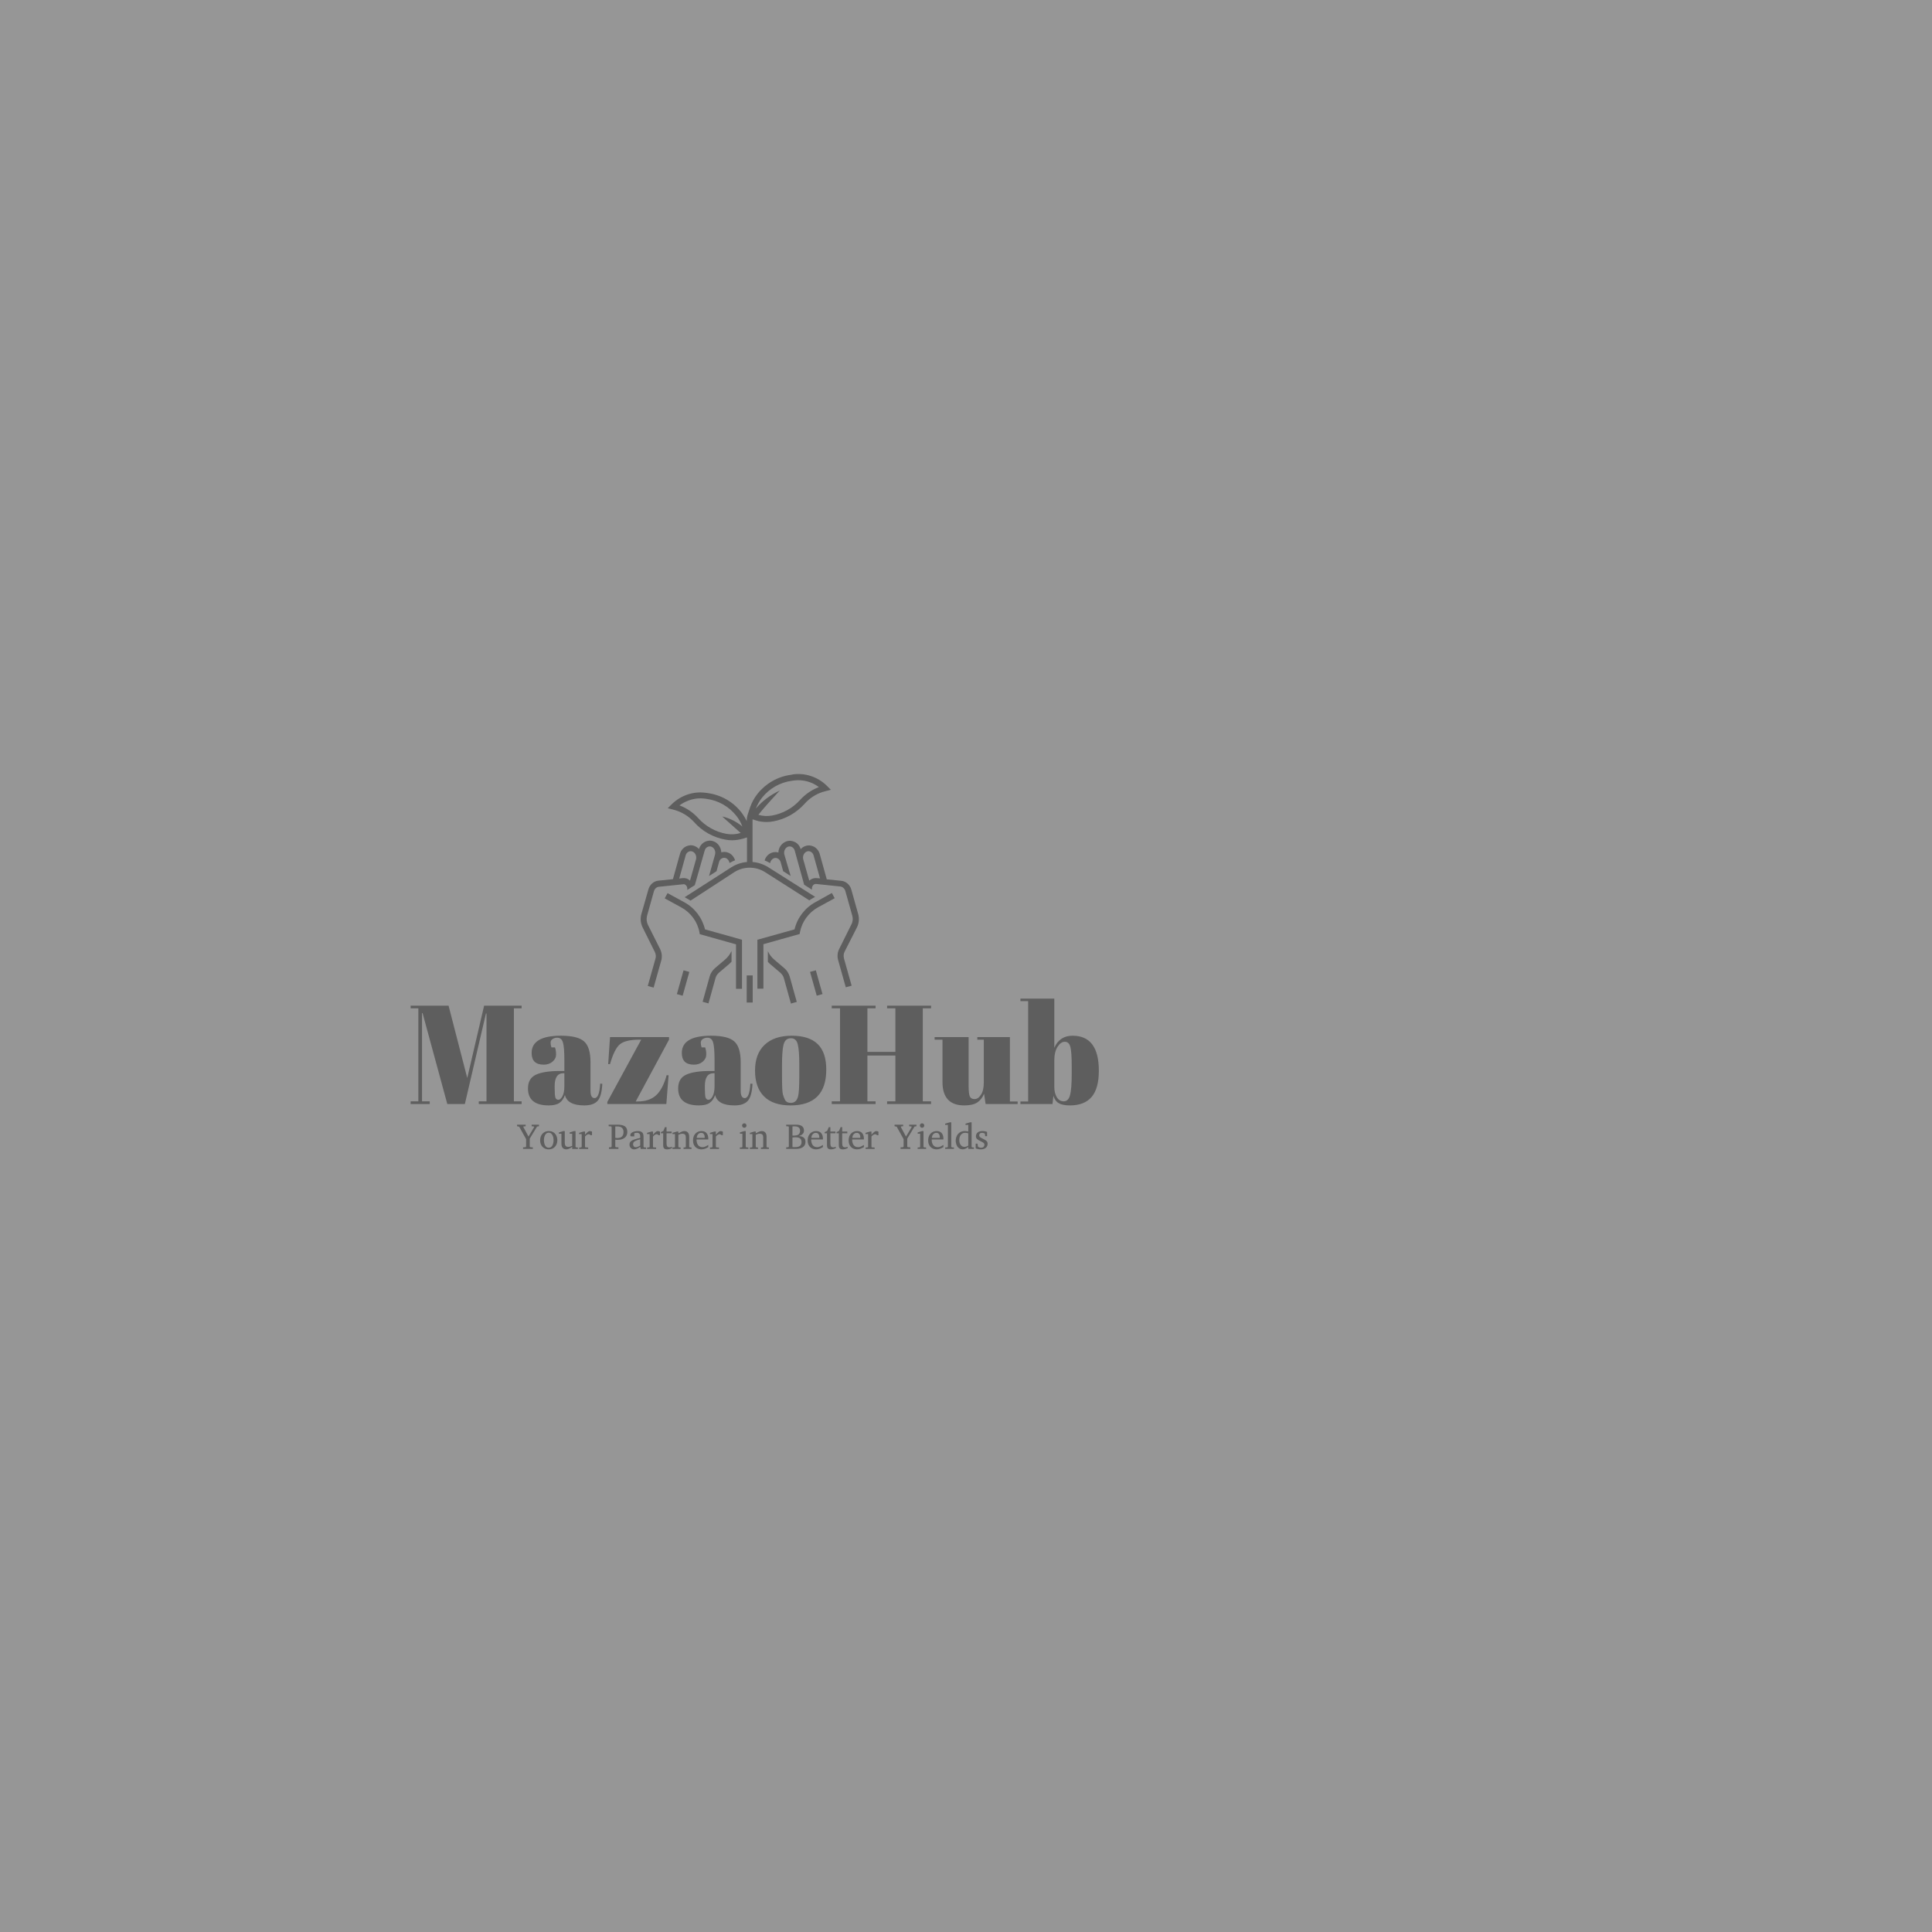
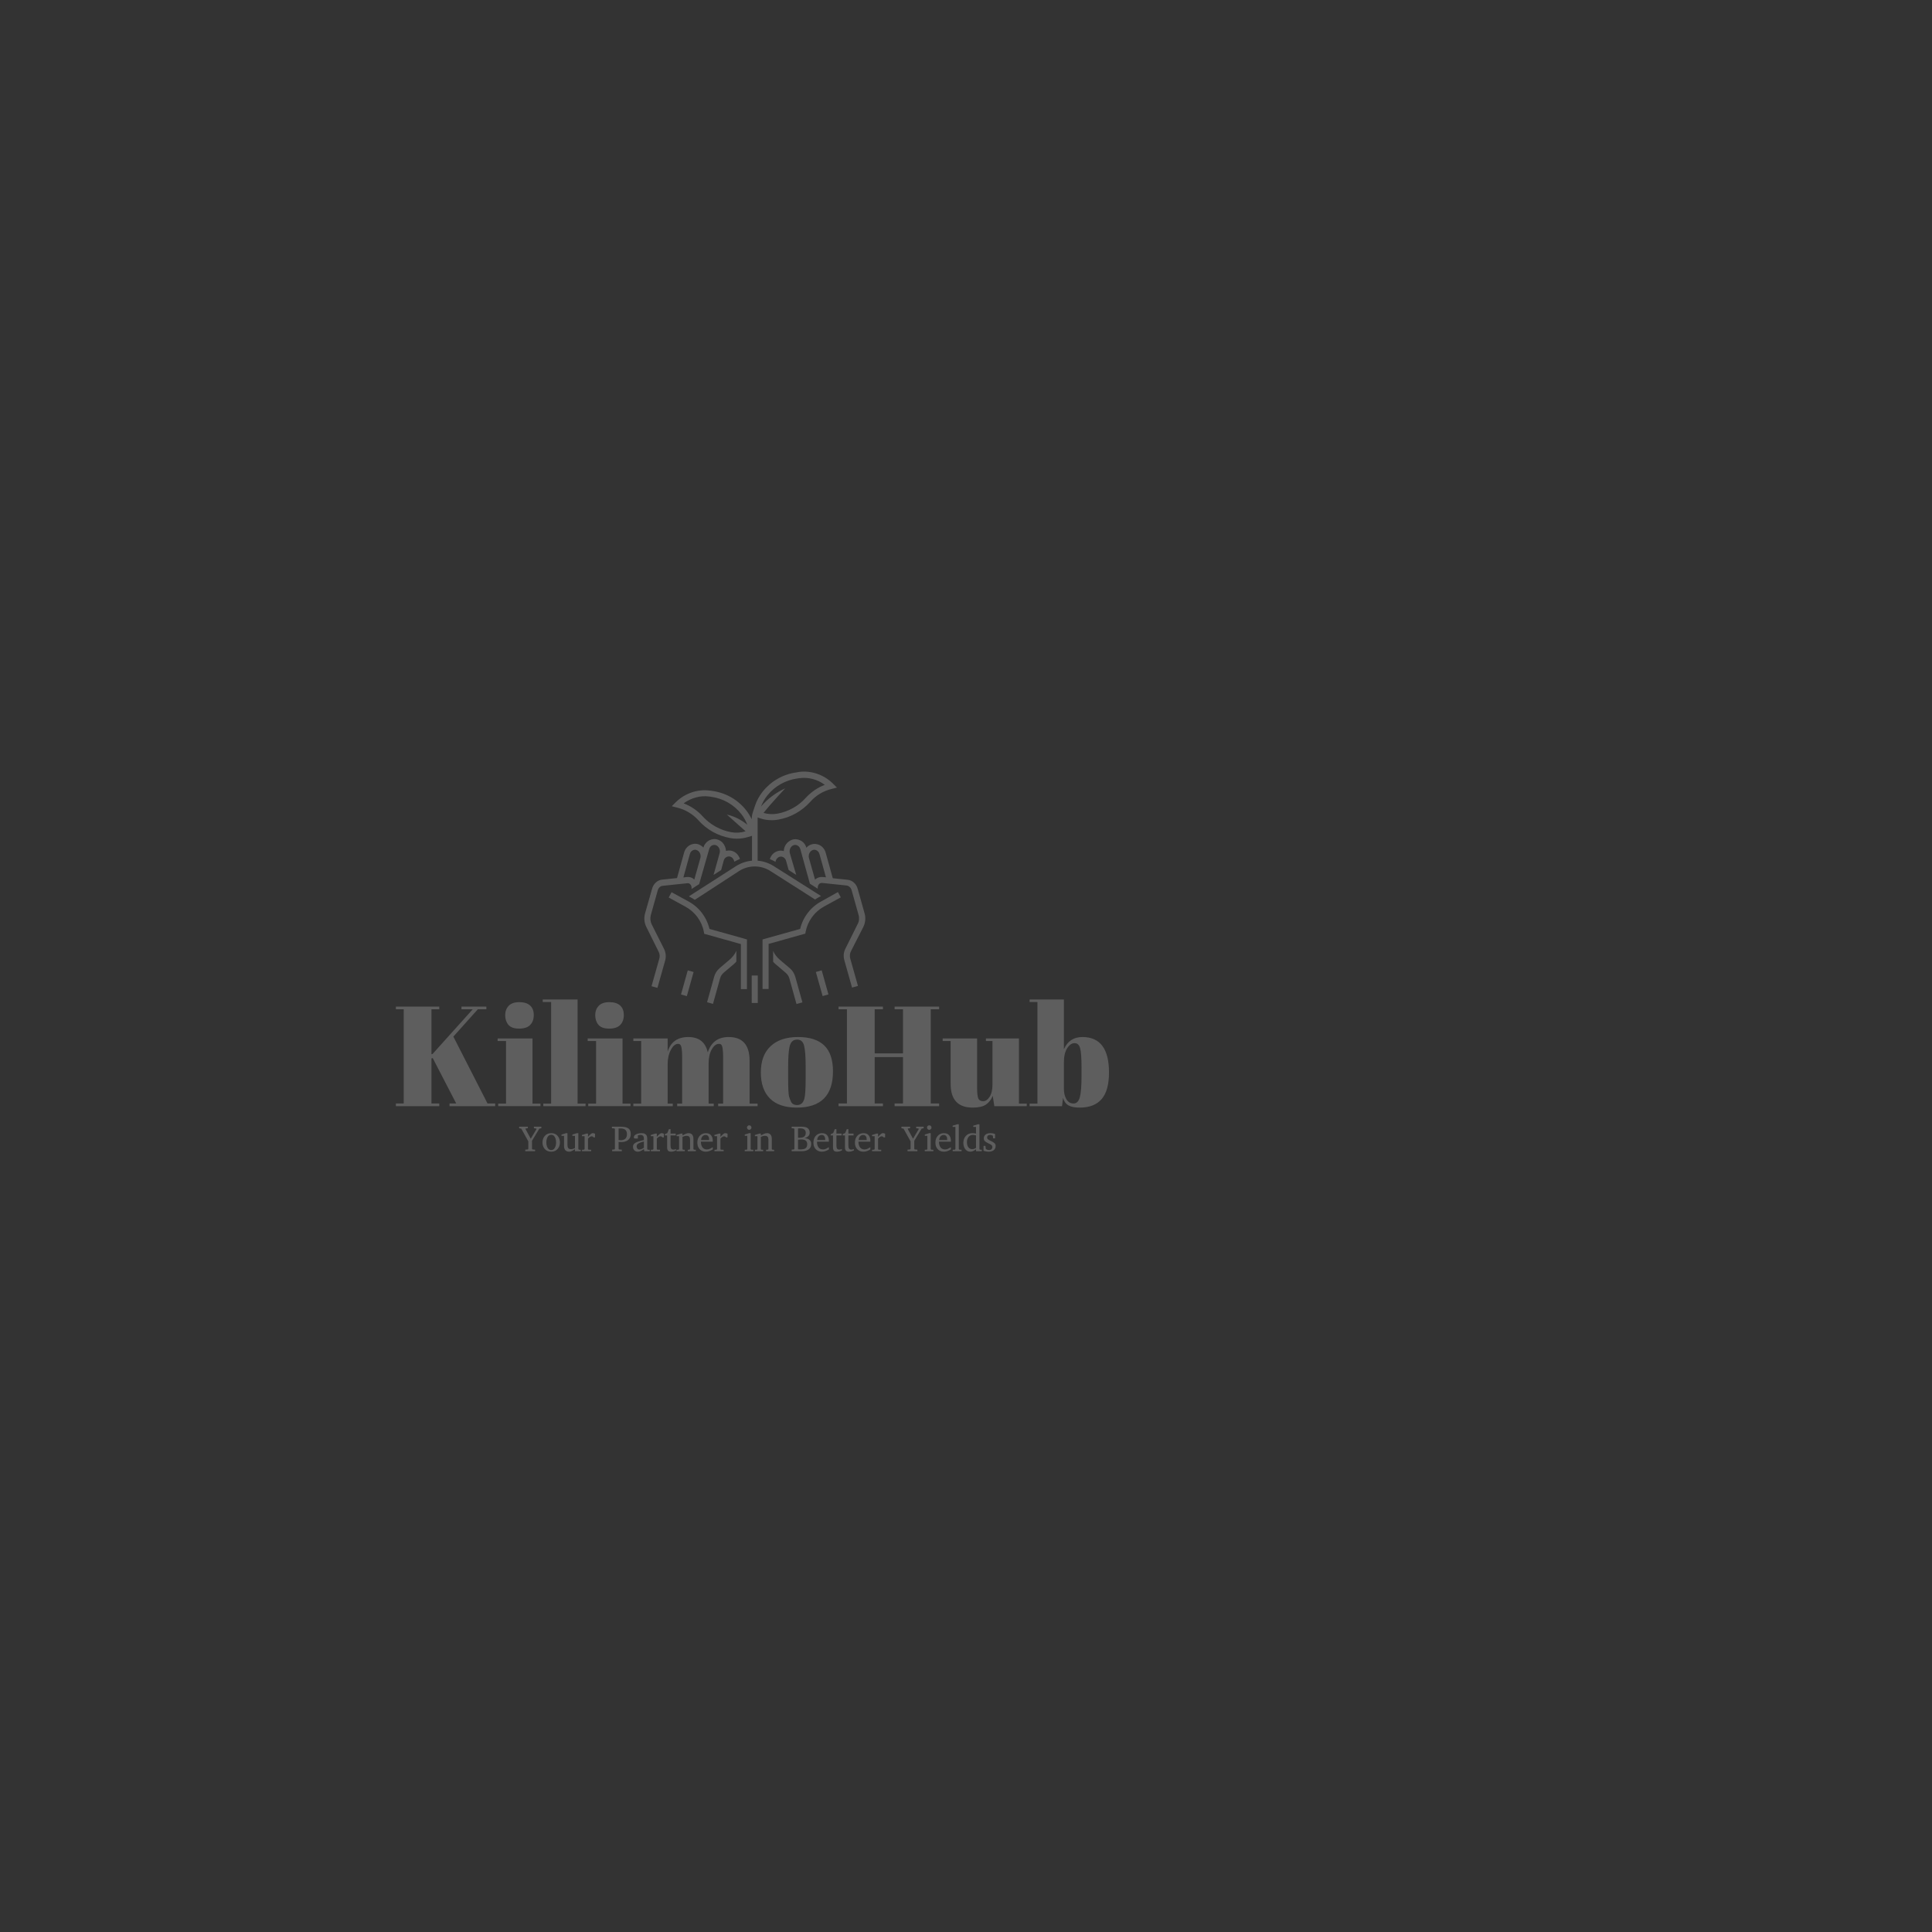
<svg xmlns="http://www.w3.org/2000/svg" xml:space="preserve" width="1500" height="1500" data-id="lg_ns9wr8WiuD4Ht1ppvS" data-version="1" viewBox="0 0 1500 1500">
-   <path fill="#969696" stroke="transparent" d="M0 0h1500v1500H0z" />
+   <path fill="#333" stroke="transparent" d="M0 0h1500v1500H0z" />
  <g data-padding="20">
-     <g transform="translate(-441.626 -452.777)scale(1.55844)">
-       <rect width="408.724" height="20.34" x="100.895" y="354.254" fill="none" rx="0" ry="0" transform="translate(353.3 492.83)" />
-       <path fill="#5e5e5e" d="M551.897 850.824v.78l-.98.17-3.62 6v3.89q0 .13.1.26.09.12.28.14l1.15.07v.77h-4.86v-.77l1.11-.07q.2-.02.3-.14.1-.13.1-.26v-3.62l-3.45-6.23-1.05-.21v-.78h4.27v.78l-.9.09q-.25.03-.25.21 0 .08.03.15l2.54 4.7 2.79-4.65q.04-.06.04-.12 0-.22-.25-.26l-1.01-.12v-.78Zm9.13 7.77q0 1.27-.53 2.3-.52 1.04-1.49 1.64-.96.6-2.28.6-1.31 0-2.26-.6-.96-.59-1.48-1.62t-.52-2.32.52-2.32q.53-1.04 1.5-1.65.97-.6 2.3-.6 1.34 0 2.29.61.95.62 1.45 1.65.5 1.04.5 2.31m-1.87-.02q0-.99-.26-1.84t-.79-1.38-1.34-.53q-.84 0-1.37.53t-.78 1.38q-.26.85-.26 1.84 0 .97.26 1.83t.79 1.39q.53.52 1.34.52.83 0 1.36-.52.53-.53.79-1.38.26-.86.26-1.84m12.13 3.64v.7h-2.85v-1.03q-.31.24-.79.53-.47.29-1.02.5-.54.22-1.08.22-1.16 0-1.82-.7t-.66-2.22v-4.88h-1.26v-.61l2.21-.7h.72v5.85q0 .96.4 1.49.39.54 1.34.54.56 0 1.09-.19.54-.19.87-.35v-6.03h-1.27v-.61l2.2-.7h.74v7.74q0 .17.11.27.12.11.28.12Zm7.02-7.92v1.78h-.7q-.17-.2-.4-.34-.24-.15-.57-.15-.43 0-.88.3-.46.3-.92.82v5.06q0 .38.38.39l1.18.06v.7h-4.5v-.68l.89-.08q.16-.01.27-.12.11-.1.11-.27v-6.25h-1.3v-.59l2.23-.68h.74v1.6q.26-.29.66-.73.39-.43.84-.76t.87-.33q.28 0 .61.08.32.09.49.19m17.58.16q0 1.32-.63 2.19-.62.87-1.68 1.31-1.05.43-2.34.43h-.06q-.35 0-.77-.03-.43-.03-.5-.04v3.35q0 .13.09.26.09.12.29.14l1.18.07v.77h-4.72v-.77l.94-.07q.2-.02.3-.14.1-.13.1-.26v-9.6q0-.13-.1-.26-.1-.12-.3-.13l-1.08-.07v-.78h4.31q2.55 0 3.76.82t1.21 2.81m-1.88.03q0-1.31-.73-2.04-.73-.74-2.46-.74-.24 0-.58.01l-.33.01v5.67q.04 0 .4.05t.61.05h.05q1.4 0 2.22-.73t.82-2.28m11.22 7.73v.7h-2.66l-.24-1.06-.27.19q-.26.19-.7.45-.44.25-.97.45-.54.19-1.06.19-.98 0-1.66-.65t-.68-1.78q0-.51.18-.94t.72-.82 1.61-.76q1.07-.38 2.83-.76v-.78q0-1.77-1.68-1.77-.46 0-.8.09-.34.08-.47.14v1.56h-1.31q-.25 0-.46-.09t-.21-.43q0-.74.56-1.21.57-.47 1.43-.69.87-.22 1.76-.22 1.11 0 1.73.34.61.35.86.96.24.61.24 1.39v5.05q0 .17.11.27.11.11.27.12Zm-2.9-1v-3.11q-1.21.3-1.93.61-.71.3-1.06.6-.36.3-.47.62-.11.31-.11.64 0 .56.36 1.03t1 .47q.36 0 .74-.13.39-.13.73-.3.33-.17.54-.3Zm9.84-6.92v1.78h-.7q-.17-.2-.4-.34-.24-.15-.57-.15-.43 0-.88.3-.46.3-.92.82v5.06q0 .38.38.39l1.18.06v.7h-4.5v-.68l.89-.08q.16-.01.27-.12.11-.1.11-.27v-6.25h-1.3v-.59l2.23-.68h.74v1.6q.26-.29.66-.73.39-.43.84-.76t.87-.33q.28 0 .61.08.32.09.49.19m5.96 7.52v.72l-.33.15q-.34.15-.89.3t-1.2.15q-1.01 0-1.47-.48-.47-.48-.47-1.54v-5.98h-1.15v-.59l1.23-.58.81-1.9h.79v2.18h2.54v.89h-2.54v5.03q0 1.07.36 1.52.36.44 1.08.44.53 0 .89-.15Zm9.75.4v.7h-3.97v-.7l.76-.06q.16-.01.27-.12.11-.1.11-.27v-4.69q0-.85-.4-1.29-.4-.45-1.34-.45-.51 0-1.01.15-.51.14-.96.37v5.91q0 .37.37.39l.76.06v.7h-4.07v-.7l.88-.06q.38-.02.38-.39v-6.25h-1.26v-.59l2.2-.68h.74v.89q.75-.43 1.55-.77.79-.34 1.42-.34 1.17 0 1.79.73t.62 2.04v4.97q0 .17.11.27.11.11.26.12Zm8.36-1.29v1.09q-.76.47-1.63.8-.88.32-1.79.32-1.09 0-2.04-.49-.96-.49-1.55-1.48t-.59-2.49q0-1.41.55-2.46.54-1.04 1.5-1.62.96-.57 2.18-.57 1.68 0 2.52 1.04.85 1.04.85 2.65v.23q0 .15-.02.27h-5.84q0 .68.15 1.37.14.68.49 1.23.34.55.92.89.58.33 1.45.33.77 0 1.51-.35.73-.36 1.34-.76m-5.76-3.52h3.96v-.4q0-.88-.43-1.49t-1.32-.61-1.51.67q-.63.67-.7 1.83m13.01-3.11v1.78h-.7q-.17-.2-.4-.34-.23-.15-.57-.15-.43 0-.88.3t-.92.82v5.06q0 .38.38.39l1.19.06v.7h-4.5v-.68l.88-.08q.16-.01.27-.12.11-.1.11-.27v-6.25h-1.3v-.59l2.23-.68h.74v1.6q.26-.29.66-.73.4-.43.84-.76.45-.33.87-.33.28 0 .61.08.33.09.49.19m11.79-3.03q0 .45-.32.78-.31.33-.77.33t-.79-.33-.33-.78q0-.47.33-.79.33-.31.79-.31t.77.31q.32.32.32.79m.92 10.94v.7h-4.23v-.7l.88-.06q.38-.02.38-.39v-6.43h-1.24v-.63l2.2-.68h.71v7.74q0 .17.11.27.11.11.27.12Zm10.23.01v.7h-3.97v-.7l.76-.06q.16-.01.27-.12.11-.1.11-.27v-4.69q0-.85-.4-1.29-.4-.45-1.34-.45-.51 0-1.01.15-.51.14-.96.37v5.91q0 .37.37.39l.76.06v.7h-4.07v-.7l.88-.06q.38-.02.38-.39v-6.25h-1.26v-.59l2.2-.68h.74v.89q.75-.43 1.55-.77.79-.34 1.42-.34 1.17 0 1.79.73t.62 2.04v4.97q0 .17.11.27.1.11.26.12Zm18.22-2.88q0 1.09-.44 1.79t-1.14 1.09q-.69.39-1.48.54-.8.15-1.51.15h-5.03v-.77l.95-.07q.19-.02.28-.14.09-.13.09-.26v-9.6q0-.13-.09-.26-.09-.12-.28-.13l-.95-.07v-.78h4.81q2.16 0 3.11.78.94.77.94 2.12 0 .9-.42 1.46-.43.57-1.03.87t-1.14.44q.81 0 1.57.27.77.27 1.27.89.49.62.49 1.68m-2.68-5.48q0-1.06-.69-1.63t-2.08-.57q-.28 0-.6.03-.33.02-.42.02v4.56h.25q.25.01.4.01 1.75 0 2.45-.63.69-.63.69-1.79m.72 5.63q0-1.23-.73-1.8-.74-.57-2.17-.57-.29 0-.65.02-.36.03-.64.06-.27.02-.32.02v4.76l.2.01q.21.02.48.03.26.01.43.01 1.89 0 2.65-.63.75-.63.75-1.91m10.66 1.44v1.09q-.76.47-1.63.8-.88.32-1.79.32-1.09 0-2.04-.49-.96-.49-1.55-1.48t-.59-2.49q0-1.41.55-2.46.54-1.04 1.5-1.62.96-.57 2.18-.57 1.68 0 2.52 1.04.85 1.04.85 2.65v.23q0 .15-.02.27h-5.83q0 .68.14 1.37.15.68.49 1.23t.92.89q.58.33 1.45.33.77 0 1.51-.35.73-.36 1.34-.76m-5.76-3.52h3.96v-.4q0-.88-.43-1.49t-1.32-.61-1.51.67q-.63.67-.7 1.83m12.15 4.41v.72l-.34.15q-.33.15-.88.3t-1.2.15q-1.01 0-1.48-.48-.46-.48-.46-1.54v-5.98h-1.15v-.59l1.23-.58.81-1.9h.79v2.18h2.54v.89h-2.54v5.03q0 1.07.36 1.52.36.44 1.08.44.53 0 .89-.15Zm5.9 0v.72l-.34.15q-.33.15-.88.3t-1.2.15q-1.01 0-1.47-.48-.47-.48-.47-1.54v-5.98h-1.15v-.59l1.23-.58.81-1.9h.79v2.18h2.54v.89h-2.54v5.03q0 1.07.36 1.52.36.44 1.08.44.53 0 .89-.15Zm8.12-.89v1.09q-.76.47-1.63.8-.88.32-1.79.32-1.09 0-2.04-.49-.96-.49-1.55-1.48-.58-.99-.58-2.49 0-1.41.54-2.46.55-1.04 1.5-1.62.96-.57 2.18-.57 1.68 0 2.53 1.04.84 1.04.84 2.65v.23q0 .15-.02.27h-5.83q0 .68.14 1.37.15.68.49 1.23t.92.89q.58.33 1.45.33.78 0 1.51-.35.73-.36 1.34-.76m-5.76-3.52h3.96v-.4q0-.88-.43-1.49t-1.32-.61-1.51.67q-.63.67-.7 1.83m13.01-3.11v1.78h-.7q-.17-.2-.4-.34-.23-.15-.57-.15-.43 0-.88.3t-.92.82v5.06q0 .38.38.39l1.19.06v.7h-4.5v-.68l.88-.08q.16-.01.27-.12.11-.1.11-.27v-6.25h-1.3v-.59l2.23-.68h.74v1.6q.27-.29.66-.73.4-.43.85-.76.44-.33.87-.33.28 0 .6.08.33.09.49.19m18.95-3.47v.78l-.97.17-3.62 6v3.89q0 .13.09.26.1.12.28.14l1.15.07v.77h-4.86v-.77l1.12-.07q.19-.02.29-.14.11-.13.11-.26v-3.62l-3.46-6.23-1.04-.21v-.78h4.27v.78l-.91.09q-.24.03-.24.21 0 .08.03.15l2.54 4.7 2.79-4.65q.03-.06.03-.12 0-.22-.24-.26l-1.01-.12v-.78Zm3.88.44q0 .45-.31.78-.32.33-.78.33t-.78-.33q-.33-.33-.33-.78 0-.47.33-.79.32-.31.78-.31t.78.31q.31.32.31.79m.92 10.94v.7h-4.22v-.7l.88-.06q.37-.02.37-.39v-6.43h-1.24v-.63l2.2-.68h.71v7.74q0 .17.11.27.11.11.27.12Zm8.62-1.28v1.09q-.75.47-1.63.8-.87.32-1.79.32-1.09 0-2.04-.49t-1.54-1.48-.59-2.49q0-1.41.54-2.46.55-1.04 1.51-1.62.95-.57 2.18-.57 1.68 0 2.52 1.04t.84 2.65v.23q0 .15-.01.27h-5.84q0 .68.14 1.37.15.68.49 1.23t.92.89q.58.33 1.45.33.78 0 1.51-.35.74-.36 1.34-.76m-5.75-3.52h3.95v-.4q0-.88-.43-1.49-.42-.61-1.32-.61-.89 0-1.51.67t-.69 1.83m11 4.8v.7h-4.37v-.7l.95-.06q.13 0 .26-.13.14-.13.14-.24v-10.84h-1.37v-.6l2.3-.69h.74v12.13q0 .11.13.24t.25.13Zm9.96 0v.7h-2.83v-.96q-.62.48-1.31.83-.7.35-1.48.35-.91 0-1.56-.38-.66-.38-1.07-1.02-.42-.63-.62-1.39-.21-.77-.21-1.53 0-1.23.51-2.32.5-1.09 1.52-1.78t2.56-.69q.43 0 .94.08.5.08.72.14v-3.3h-1.37v-.6l2.32-.69h.72v12.11q0 .37.38.39Zm-2.83-.93v-6.13q-.23-.08-.69-.17-.45-.09-.84-.09-1.34 0-2.14.98-.8.99-.8 2.63 0 1.47.69 2.43.68.97 1.92.97.55 0 1.02-.21.48-.2.84-.41m9.63-.97q0 1.33-.91 2.08-.92.75-2.52.75-.83 0-1.53-.17t-.97-.29v-2.39h.91l.22 1.53q.28.18.68.34t.92.16q.78 0 1.2-.43t.42-.96q0-.72-.51-1.08-.51-.37-1.45-.81l-.24-.12q-.98-.46-1.5-.97-.53-.5-.53-1.31 0-1.21.85-1.91.84-.7 2.4-.7.79 0 1.41.14.62.15.89.27v2.13h-.94l-.14-1.26q-.2-.15-.57-.28-.38-.13-.8-.13-.74 0-1.1.33-.36.34-.36.87 0 .61.43.96.44.36 1.58.88.94.43 1.55.96t.61 1.41" />
-       <rect width="588.36" height="79.1" x="11.077" y="324.874" fill="none" rx="0" ry="0" transform="translate(475.62 454.62)" />
-       <path fill="#5e5e5e" d="m516.157 827.584 8.4-36.05h18.69v1.33h-3.85v46.34h3.85v1.33h-21.35v-1.33h3.85v-43.75h-.28l-10.5 45.08h-8.75l-12.32-45.29h-.28v43.96h3.85v1.33h-9.52v-1.33h3.85v-46.34h-3.85v-1.33h18.9Zm46.35-3.5h2.03v-5.39q0-6.65-.74-8.92-.73-2.28-2.83-2.28-1.26 0-2.28.67-1.01.66-1.01 1.82 0 1.15.42 2.34h1.75q.56 1.47.56 3.54 0 2.06-1.75 3.57-1.75 1.5-4.41 1.5-6.02 0-6.02-5.81 0-8.61 14.63-8.61 8.33 0 11.51 2.84 3.19 2.83 3.19 10.39v14.21q0 3.64 2.03 3.64 2.38 0 2.8-7.21l1.05.07q-.28 6.16-2.31 8.47t-6.65 2.31q-8.4 0-9.66-5.18-.91 2.66-2.73 3.92t-5.32 1.26q-10.36 0-10.36-8.47 0-4.97 3.95-6.82 3.96-1.86 12.15-1.86m-2.8 8.61q0 3.64.38 4.69.39 1.05 1.47 1.05 1.09 0 2.03-1.78.95-1.79.95-4.94v-6.51h-.49q-4.34 0-4.34 6.37Zm27.57-25.48h29.4v1.26l-16.59 30.8h.91q5.88 0 9.24-3.08t5.25-10.01h.98l-1.12 14.35h-29.4v-1.05l16.87-31.01h-.77q-7.07 0-9.84 2.31-2.76 2.31-4.93 9.87h-.91Zm50.05 16.87h2.03v-5.39q0-6.65-.74-8.92-.73-2.28-2.83-2.28-1.26 0-2.28.67-1.01.66-1.01 1.82 0 1.15.42 2.34h1.75q.56 1.47.56 3.54 0 2.06-1.75 3.57-1.75 1.5-4.41 1.5-6.02 0-6.02-5.81 0-8.61 14.63-8.61 8.33 0 11.51 2.84 3.19 2.83 3.19 10.39v14.21q0 3.64 2.03 3.64 2.38 0 2.8-7.21l1.05.07q-.28 6.16-2.31 8.47t-6.65 2.31q-8.4 0-9.66-5.18-.91 2.66-2.73 3.92t-5.32 1.26q-10.36 0-10.36-8.47 0-4.97 3.95-6.82 3.96-1.86 12.15-1.86m-2.8 8.61q0 3.64.38 4.69.39 1.05 1.47 1.05 1.09 0 2.03-1.78.95-1.79.95-4.94v-6.51h-.49q-4.34 0-4.34 6.37Zm47.05-5.95v-5.95q0-6.79-.74-9.9-.73-3.12-3.39-3.12-1.54 0-2.49.88-.94.87-1.36 2.9-.63 3.15-.63 9.59v5.46q0 7.63.45 9.17.46 1.54.95 2.52.77 1.68 3.01 1.68 2.73 0 3.57-3.15.63-2.24.63-10.08m-4.34 14.49q-8.75 0-13.23-4.48t-4.48-12.84q0-8.37 4.79-12.88 4.8-4.52 13.48-4.52t12.95 4.17q4.27 4.16 4.27 12.7 0 17.85-17.78 17.85m20.5-48.37v-1.33h21.84v1.33h-4.06v21.7h13.93v-21.7h-4.13v-1.33h21.91v1.33h-4.13v46.34h4.13v1.33h-21.91v-1.33h4.13v-22.82h-13.93v22.82h4.06v1.33h-21.84v-1.33h4.13v-46.34Zm92.62 46.41v1.26h-15.96l-.77-5.11q-1.12 2.8-3.33 4.31-2.2 1.5-6.54 1.5-10.85 0-10.85-11.69v-21.07h-3.92v-1.26h16.94v24.01q0 4.2.59 5.53.6 1.33 2.38 1.33 1.79 0 3.19-2.17t1.4-6.02v-21.42h-3.22v-1.26h16.24v32.06Zm26.94-17.57q0-7.21-.7-9.69-.7-2.49-2.73-2.49t-3.64 2.52-1.61 6.93v13.02q0 3.01 1.22 5.11 1.23 2.1 3.5 2.1 2.28 0 3.12-3.08t.84-10.78Zm-25.55-33.67h16.87v24.5q2.66-6.02 9.1-6.02 13.09 0 13.09 17.43 0 8.89-3.61 13.09-3.6 4.2-10.81 4.2-3.64 0-5.57-1.12-1.92-1.12-2.62-3.71l-.49 4.13h-15.96v-1.26h3.85v-49.98h-3.85ZM686.934 774.72l2.88-.806 3.32 11.857-2.872.806Zm-12.883-1.91-4.925-4.179a11.9 11.9 0 0 1-3.208-4.253v5.298c.373.448.82.895 1.268 1.268l4.925 4.18c.82.745 1.492 1.64 1.79 2.76l3.508 12.61 2.91-.82-3.507-12.61c-.522-1.717-1.418-3.135-2.76-4.254m-18.675 3.662h2.986v13.507h-2.985Zm-34.785 9.32 3.32-11.866 2.874.813-3.321 11.858Zm23.943-17.16-4.925 4.18c-1.268 1.12-2.238 2.536-2.686 4.178l-3.507 12.61 2.91.821 3.507-12.61a5.57 5.57 0 0 1 1.79-2.762l4.926-4.178a10 10 0 0 0 1.269-1.269v-5.298a12.4 12.4 0 0 1-3.284 4.328" />
-       <path fill="#5e5e5e" d="m649.827 757.79-15.223-4.255c-1.418-5.82-5.15-10.745-10.447-13.58l-8.208-4.478-1.418 2.612 8.208 4.477c4.776 2.612 8.134 7.164 9.104 12.462l.15.895 17.012 4.776 1.045.298v22.163h2.985v-24.476l-.373-.074Z" />
-       <path fill="#5e5e5e" d="M606.167 751.28a6.64 6.64 0 0 1-.448-4.478l3.432-12.238c.373-1.269 1.343-2.164 2.463-2.239l12.163-1.268c.447-.075.895.074 1.268.448.448.373.746 1.044.746 1.716v.448c0 .074 0 .223-.074.298l.074-.075 3.73-2.387 4.926-17.238c.224-.82.747-1.492 1.418-1.79.597-.299 1.269-.374 1.866-.15 1.492.523 2.313 2.313 1.865 3.955l-2.985 10.67 3.73-2.387 1.27-4.627c.224-.82.746-1.492 1.418-1.79.597-.299 1.268-.373 1.865-.15 1.045.373 1.716 1.344 1.94 2.463.896-.523 1.79-.97 2.76-1.343-.596-1.79-1.864-3.284-3.655-3.88-1.045-.374-2.164-.374-3.21-.075-.15-2.463-1.64-4.776-3.954-5.522-1.417-.522-2.91-.373-4.253.298a5.82 5.82 0 0 0-2.91 3.582c-.597-.67-1.418-1.194-2.313-1.567-1.418-.522-2.91-.373-4.254.3a5.97 5.97 0 0 0-2.91 3.655l-3.507 12.61-7.238.747c-2.388.224-4.328 2.015-5 4.403l-3.507 12.312a9.32 9.32 0 0 0 .672 6.641l6.044 12.163c.522 1.045.67 2.313.298 3.433l-3.805 13.506 2.91.82 3.806-13.506c.522-1.865.298-3.88-.523-5.596Zm18.804-34.625c.223-.82.746-1.492 1.417-1.79.597-.3 1.269-.374 1.866-.15 1.492.522 2.313 2.313 1.865 3.955l-2.984 10.596c-.075 0-.075-.075-.15-.15-.97-.895-2.238-1.268-3.581-1.119l-1.642.224Z" />
-       <path fill="#5e5e5e" d="M629.184 700.116c4.03 4.552 9.626 7.686 15.67 8.73 1.045.224 2.09.3 3.209.3 1.865 0 3.73-.3 5.522-.82l1.94-.599v12.238c-2.686.224-5.373 1.12-7.76 2.612l-23.282 14.924.895.522c.672.373 1.344.746 2.015 1.194l21.79-14.178a14.31 14.31 0 0 1 15.37 0l22.014 14.03c.597-.449 1.268-.822 1.94-1.195l.97-.523-23.356-14.774a17.45 17.45 0 0 0-7.835-2.612v-21.267l1.567.522c1.79.597 3.656.821 5.447.821 1.045 0 2.164-.074 3.209-.298 6.044-1.045 11.566-4.179 15.67-8.73 2.76-3.135 6.417-5.373 10.52-6.343l2.613-.672-2.09-2.09c-4.476-4.327-10.67-6.417-16.714-5.596l-1.12.224c-6.64.895-12.536 4.328-16.64 9.477-1.641 2.09-2.91 4.402-3.73 6.865l-1.045 3.134a11.3 11.3 0 0 0-.597 3.582 23.4 23.4 0 0 0-2.761-4.478c-4.104-5.223-10.074-8.58-16.64-9.476l-.97-.15h-.15c-6.044-.82-12.238 1.27-16.715 5.597l-2.09 2.09 2.613.67a20.7 20.7 0 0 1 10.52 6.27m33.879-12.239a22.9 22.9 0 0 1 14.7-8.357l1.119-.15c4.403-.596 8.88.597 12.46 3.284-3.58 1.343-6.79 3.582-9.401 6.417-3.581 4.03-8.58 6.79-13.954 7.76-2.238.374-4.551.3-6.79-.372 3.507-4.478 10.67-12.089 10.67-12.089l-.15.075a34.7 34.7 0 0 0-11.79 8.88c.822-1.94 1.792-3.806 3.136-5.448m-28.58.523h.075l.97.15a22.68 22.68 0 0 1 14.7 8.431c1.268 1.567 2.238 3.358 2.985 5.298-2.91-2.388-6.343-4.179-10.074-5l8.88 7.91.373.3a14.6 14.6 0 0 1-7.164.446c-5.372-.97-10.297-3.73-13.954-7.76a23.9 23.9 0 0 0-9.402-6.418c3.73-2.686 8.208-3.954 12.61-3.357" />
-       <path fill="#5e5e5e" d="M710.263 752.622a9.32 9.32 0 0 0 .672-6.64l-3.433-12.238c-.672-2.463-2.686-4.18-5-4.403l-7.238-.746-3.507-12.61a5.97 5.97 0 0 0-2.91-3.657c-1.343-.672-2.835-.82-4.253-.299-.896.3-1.717.821-2.313 1.567-.448-1.567-1.493-2.91-2.91-3.582-1.344-.67-2.836-.82-4.254-.298a6.04 6.04 0 0 0-3.955 5.522c-1.045-.299-2.164-.299-3.21.074-1.79.597-3.133 2.09-3.655 3.88.97.374 1.866.822 2.76 1.344.15-1.12.896-2.09 1.94-2.463.598-.223 1.27-.149 1.867.15a2.88 2.88 0 0 1 1.417 1.79l1.269 4.552 3.73 2.388-2.312-7.835-.821-2.835c-.448-1.642.373-3.433 1.865-3.955.597-.224 1.269-.15 1.866.15.672.372 1.194.97 1.418 1.79l4.7 17.013 3.732 2.388.149.075v-.672c0-.672.298-1.269.746-1.716a2.02 2.02 0 0 1 1.269-.448l12.163 1.27c1.12.148 2.09 1.043 2.462 2.237l3.433 12.238c.448 1.492.298 3.134-.448 4.477l-6.044 12.163c-.896 1.716-1.045 3.731-.522 5.597l3.805 13.506 2.91-.82-3.805-13.507c-.3-1.12-.224-2.388.298-3.433Zm-19.998-24.624c-1.27-.15-2.537.298-3.582 1.12-.075 0-.075.074-.15.148l-2.984-10.596c-.448-1.64.373-3.432 1.866-3.954.597-.224 1.268-.15 1.865.15.672.372 1.194.97 1.418 1.79l3.208 11.491Z" />
-       <path fill="#5e5e5e" d="M689.657 739.955a20.9 20.9 0 0 0-10.446 13.581l-15.222 4.254-2.91.82-.374.075v24.4h2.985v-22.16l1.045-.3 17.013-4.776.15-.895a18.13 18.13 0 0 1 9.103-12.46l8.208-4.479-1.418-2.61Z" />
+     <g transform="translate(-457.178 -468.408)scale(1.5781)">
+       <rect width="408.724" height="20.34" x="66.717" y="362.088" fill="none" rx="0" ry="0" transform="translate(391.62 485.29)" />
+       <path fill="#5e5e5e" d="M556.039 851.128v.77l-.98.18-3.62 5.99v3.89q0 .14.1.26t.28.14l1.15.07v.77h-4.86v-.77l1.12-.07q.19-.02.29-.14t.1-.26v-3.62l-3.45-6.23-1.05-.21v-.77h4.28v.77l-.91.09q-.25.03-.25.21 0 .09.04.15l2.54 4.7 2.79-4.65q.03-.06.03-.12 0-.22-.25-.26l-1.01-.12v-.77Zm9.13 7.76q0 1.27-.53 2.31-.53 1.03-1.49 1.63t-2.28.6q-1.31 0-2.27-.59-.96-.6-1.48-1.63t-.52-2.32q0-1.28.53-2.32.52-1.04 1.49-1.64.97-.61 2.3-.61 1.34 0 2.29.61.95.62 1.45 1.66.51 1.03.51 2.3m-1.88-.02q0-.98-.26-1.84-.26-.85-.79-1.38-.53-.52-1.34-.52-.83 0-1.36.52-.54.53-.79 1.38-.26.86-.26 1.84t.26 1.83q.26.86.79 1.39.54.53 1.34.53.83 0 1.36-.53t.79-1.38.26-1.84m12.14 3.64v.7h-2.86v-1.02q-.31.23-.78.52-.48.29-1.02.51-.55.21-1.08.21-1.16 0-1.83-.7-.66-.69-.66-2.21v-4.88h-1.26v-.62l2.22-.7h.72v5.85q0 .96.39 1.5.39.53 1.35.53.55 0 1.09-.19.53-.19.86-.34v-6.03h-1.27v-.62l2.2-.7h.74v7.74q0 .17.12.27.12.11.27.13Zm7.02-7.93v1.79h-.7q-.17-.21-.4-.35-.23-.15-.57-.15-.43 0-.88.3t-.92.82v5.06q0 .38.38.4l1.19.05v.7h-4.5v-.68l.88-.07q.16-.02.27-.13.11-.1.11-.27v-6.25h-1.3v-.59l2.23-.68h.74v1.6q.27-.29.66-.72.4-.43.84-.77.45-.33.87-.33.29 0 .61.09.33.08.49.18m17.57.18q0 1.32-.62 2.19-.63.87-1.68 1.3-1.06.44-2.35.44h-.05q-.35 0-.78-.03-.43-.04-.5-.04v3.34q0 .14.1.26.09.12.28.14l1.19.07v.77h-4.73v-.77l.95-.07q.19-.02.29-.14t.1-.26v-9.59q0-.14-.1-.26-.1-.13-.29-.14l-1.08-.07v-.77h4.3q2.55 0 3.76.81 1.21.82 1.21 2.82m-1.87.02q0-1.31-.74-2.04-.73-.73-2.45-.73h-.58l-.34.01v5.67q.05 0 .4.05.36.05.61.05h.06q1.39 0 2.22-.73.82-.73.82-2.28m11.23 7.73v.7h-2.67l-.23-1.06-.27.19q-.27.2-.71.45-.44.26-.97.45t-1.06.19q-.98 0-1.66-.65t-.68-1.78q0-.5.18-.93t.72-.82q.54-.4 1.61-.77t2.84-.76v-.77q0-1.78-1.68-1.78-.47 0-.81.09t-.47.14v1.56h-1.31q-.24 0-.45-.09t-.21-.42q0-.74.56-1.21t1.43-.7q.86-.22 1.75-.22 1.12 0 1.73.35.62.34.86.95.25.61.25 1.4v5.04q0 .17.11.27.11.11.27.13Zm-2.9-.99v-3.11q-1.22.29-1.93.6-.72.3-1.07.6-.35.31-.46.62t-.11.65q0 .55.35 1.02.36.47 1 .47.36 0 .75-.13.38-.13.72-.3.33-.17.54-.3Zm9.83-6.94v1.79h-.7q-.17-.21-.4-.35-.23-.15-.57-.15-.43 0-.88.3t-.92.82v5.06q0 .38.38.4l1.19.05v.7h-4.5v-.68l.89-.07q.15-.02.26-.13.11-.1.11-.27v-6.25h-1.3v-.59l2.23-.68h.74v1.6q.27-.29.66-.72.4-.43.85-.77.44-.33.87-.33.28 0 .6.09.33.08.49.18m5.97 7.52v.73l-.34.14q-.34.15-.89.3t-1.2.15q-1.01 0-1.47-.48-.46-.47-.46-1.54v-5.97h-1.15v-.59l1.23-.58.81-1.91h.79v2.18h2.54v.9h-2.54v5.02q0 1.07.36 1.52.36.44 1.08.44.53 0 .88-.15Zm9.75.4v.7h-3.97v-.7l.75-.05q.16-.02.27-.13.11-.1.11-.27v-4.68q0-.86-.4-1.3-.39-.44-1.33-.44-.51 0-1.02.14-.5.15-.96.38v5.9q0 .37.38.4l.75.05v.7h-4.07v-.7l.88-.05q.38-.03.38-.4v-6.25h-1.26v-.59l2.2-.68h.74v.9q.76-.44 1.55-.78.8-.34 1.42-.34 1.18 0 1.79.73.62.74.62 2.05v4.96q0 .17.11.27.11.11.27.13Zm8.35-1.28v1.1q-.75.46-1.63.79-.87.32-1.79.32-1.09 0-2.04-.48-.95-.49-1.54-1.49-.59-.99-.59-2.49 0-1.41.54-2.45.55-1.05 1.51-1.63.95-.57 2.18-.57 1.67 0 2.52 1.04.84 1.04.84 2.65v.23q0 .15-.02.27h-5.83q0 .69.14 1.37.15.68.49 1.23.34.56.92.89t1.45.33q.78 0 1.51-.35.74-.36 1.34-.76m-5.76-3.52h3.96v-.39q0-.89-.43-1.5-.42-.6-1.32-.6-.89 0-1.51.66-.62.67-.7 1.83m13.01-3.12v1.79h-.71q-.16-.21-.4-.35-.23-.15-.56-.15-.43 0-.89.3-.45.3-.92.82v5.06q0 .38.38.4l1.19.05v.7h-4.5v-.68l.89-.07q.15-.02.26-.13.11-.1.11-.27v-6.25h-1.3v-.59l2.24-.68h.73v1.6q.27-.29.66-.72.4-.43.85-.77.45-.33.87-.33.28 0 .6.09.33.08.5.18m11.77-3.02q0 .45-.31.78-.32.33-.78.33-.45 0-.78-.33t-.33-.78q0-.47.33-.78.33-.32.78-.32.46 0 .78.32.31.31.31.78m.93 10.94v.7h-4.23v-.7l.88-.05q.37-.03.37-.4v-6.42h-1.23v-.64l2.19-.68h.71v7.74q0 .17.11.27.11.11.27.13Zm10.25 0v.7h-3.97v-.7l.75-.05q.16-.02.27-.13.11-.1.11-.27v-4.68q0-.86-.4-1.3-.39-.44-1.33-.44-.51 0-1.02.14-.5.15-.96.38v5.9q0 .37.38.4l.75.05v.7h-4.07v-.7l.88-.05q.38-.03.38-.4v-6.25h-1.26v-.59l2.2-.68h.74v.9q.76-.44 1.55-.78.8-.34 1.42-.34 1.18 0 1.79.73.62.74.62 2.05v4.96q0 .17.11.27.11.11.27.13Zm18.22-2.86q0 1.08-.44 1.78t-1.14 1.09-1.49.54-1.5.15h-5.04v-.77l.95-.07q.19-.02.28-.14.1-.12.1-.26v-9.59q0-.14-.1-.26-.09-.13-.28-.14l-.95-.07v-.77h4.82q2.15 0 3.1.77t.95 2.13q0 .89-.43 1.46-.42.56-1.03.86-.6.31-1.13.45.8 0 1.57.26.76.27 1.26.89t.5 1.69m-2.68-5.49q0-1.05-.69-1.63-.69-.57-2.08-.57-.28 0-.61.03-.32.03-.42.03v4.55l.25.01q.25.01.4.01 1.76 0 2.45-.64.7-.63.7-1.79m.72 5.63q0-1.23-.74-1.8-.73-.57-2.16-.57-.29 0-.65.03-.36.02-.64.05t-.33.03v4.75l.21.02q.2.01.47.02t.44.01q1.88 0 2.64-.63t.76-1.91m10.65 1.44v1.1q-.75.46-1.63.79-.87.32-1.79.32-1.09 0-2.04-.48-.95-.49-1.54-1.49-.59-.99-.59-2.49 0-1.41.54-2.45.55-1.05 1.51-1.63.95-.57 2.18-.57 1.68 0 2.52 1.04t.84 2.65v.23q0 .15-.01.27h-5.84q0 .69.14 1.37.15.68.49 1.23.34.56.92.89t1.45.33q.78 0 1.51-.35.74-.36 1.34-.76m-5.75-3.52h3.95v-.39q0-.89-.43-1.5-.42-.6-1.32-.6-.89 0-1.51.66-.62.67-.69 1.83m12.15 4.4v.73l-.34.14q-.34.15-.89.3t-1.2.15q-1.01 0-1.47-.48-.46-.47-.46-1.54v-5.97h-1.15v-.59l1.23-.58.8-1.91h.8v2.18h2.54v.9h-2.54v5.02q0 1.07.36 1.52.36.44 1.08.44.52 0 .88-.15Zm5.89 0v.73l-.34.14q-.34.15-.89.3t-1.2.15q-1.01 0-1.47-.48-.46-.47-.46-1.54v-5.97h-1.15v-.59l1.23-.58.81-1.91h.79v2.18h2.54v.9h-2.54v5.02q0 1.07.36 1.52.36.44 1.08.44.53 0 .88-.15Zm8.12-.88v1.1q-.75.46-1.63.79-.87.32-1.79.32-1.09 0-2.04-.48-.95-.49-1.54-1.49-.59-.99-.59-2.49 0-1.41.54-2.45.55-1.05 1.51-1.63.96-.57 2.18-.57 1.68 0 2.52 1.04t.84 2.65v.23q0 .15-.01.27h-5.84q0 .69.14 1.37.15.68.49 1.23.35.56.93.89t1.45.33q.77 0 1.5-.35.74-.36 1.34-.76m-5.75-3.52h3.95v-.39q0-.89-.42-1.5-.43-.6-1.33-.6-.89 0-1.51.66-.62.67-.69 1.83m13.01-3.12v1.79h-.71q-.16-.21-.4-.35-.23-.15-.56-.15-.43 0-.89.3-.45.3-.91.82v5.06q0 .38.37.4l1.19.05v.7h-4.5v-.68l.89-.07q.16-.02.27-.13.11-.1.11-.27v-6.25h-1.3v-.59l2.23-.68h.74v1.6q.26-.29.66-.72.39-.43.84-.77.45-.33.87-.33.28 0 .61.09.32.08.49.18m18.95-3.45v.77l-.98.18-3.62 5.99v3.89q0 .14.1.26.09.12.28.14l1.15.07v.77h-4.86v-.77l1.11-.07q.2-.02.3-.14t.1-.26v-3.62l-3.45-6.23-1.05-.21v-.77h4.27v.77l-.9.09q-.25.03-.25.21 0 .09.04.15l2.54 4.7 2.78-4.65q.04-.06.04-.12 0-.22-.25-.26l-1.01-.12v-.77Zm3.87.43q0 .45-.32.78t-.77.33q-.46 0-.79-.33t-.33-.78q0-.47.33-.78.33-.32.79-.32.45 0 .77.32.32.31.32.78m.92 10.94v.7h-4.23v-.7l.88-.05q.38-.03.38-.4v-6.42h-1.24v-.64l2.2-.68h.71v7.74q0 .17.11.27.11.11.27.13Zm8.62-1.28v1.1q-.76.46-1.63.79-.88.32-1.79.32-1.09 0-2.05-.48-.95-.49-1.54-1.49-.59-.99-.59-2.49 0-1.41.55-2.45.54-1.05 1.5-1.63.96-.57 2.18-.57 1.68 0 2.52 1.04.85 1.04.85 2.65v.23q0 .15-.02.27h-5.84q0 .69.15 1.37.14.68.49 1.23.34.56.92.89t1.45.33q.77 0 1.51-.35.73-.36 1.34-.76m-5.76-3.52h3.95v-.39q0-.89-.42-1.5-.43-.6-1.32-.6t-1.52.66q-.62.67-.69 1.83m11.02 4.8v.7h-4.38v-.7l.96-.05q.12 0 .26-.13.13-.14.13-.25v-10.84h-1.37v-.59l2.3-.7h.74v12.13q0 .11.13.25.14.13.25.13Zm9.94 0v.7h-2.83v-.95q-.62.47-1.31.82t-1.48.35q-.9 0-1.56-.38-.65-.38-1.07-1.01-.42-.64-.62-1.4-.2-.77-.2-1.53 0-1.22.5-2.32.5-1.09 1.52-1.78t2.57-.69q.43 0 .93.08.51.09.72.14v-3.3h-1.36v-.59l2.32-.7h.72v12.11q0 .37.38.4Zm-2.83-.93v-6.13q-.23-.08-.68-.17t-.85-.09q-1.34 0-2.14.99t-.8 2.62q0 1.47.69 2.44.69.96 1.92.96.55 0 1.03-.2.48-.21.83-.42m9.64-.97q0 1.33-.92 2.08-.91.75-2.52.75-.83 0-1.52-.17-.7-.17-.98-.28v-2.39h.92l.22 1.52q.27.18.67.34.4.17.93.17.77 0 1.19-.43.42-.44.42-.97 0-.71-.51-1.08-.5-.36-1.45-.81l-.23-.12q-.99-.46-1.51-.97-.52-.5-.52-1.31 0-1.2.84-1.91.84-.7 2.4-.7.79 0 1.41.14.62.15.89.27v2.13h-.94l-.14-1.26q-.19-.15-.57-.28t-.8-.13q-.74 0-1.1.34t-.36.86q0 .61.44.97.43.35 1.57.87.95.43 1.56.96t.61 1.41" />
+       <rect width="588.36" height="79.1" x="-23.101" y="332.708" fill="none" rx="0" ry="0" transform="translate(506.32 447.29)" />
+       <path fill="#5e5e5e" d="M484.469 793.368v-1.33h21.35v1.33h-3.85v22.12l.56-.14 19.74-21.98h-5.53v-1.33h12.25v1.33h-4.2l-12.04 13.44 16.8 32.9h3.78v1.33h-22.47v-1.33h3.29l-11.55-22.33-.63.14v22.19h3.85v1.33h-21.35v-1.33h3.85v-46.34Zm60.63 9.51q-3.71 0-5.29-1.89-1.57-1.89-1.57-4.69t1.71-4.62q1.72-1.82 5.22-1.82t5.32 1.65q1.82 1.64 1.82 4.69 0 3.04-1.75 4.86t-5.46 1.82m-10.57 6.09v-1.26h17.15v32.06h3.92v1.26h-20.79v-1.26h3.85v-30.8Zm22.19-19.17v-1.26h17.15v51.24h3.92v1.26h-20.79v-1.26h3.85v-49.98Zm32.68 13.08q-3.71 0-5.29-1.89-1.57-1.89-1.57-4.69t1.71-4.62q1.72-1.82 5.22-1.82t5.32 1.65q1.82 1.64 1.82 4.69 0 3.04-1.75 4.86t-5.46 1.82m-10.57 6.09v-1.26h17.15v32.06h3.92v1.26h-20.79v-1.26h3.85v-30.8Zm22.47.01v-1.26h16.87v6.44q2.31-7.14 10.18-7.14 7.88 0 9.56 7.56 2.45-7.56 10.29-7.56 10.29 0 10.29 11.69v21.07h3.92v1.26h-19.39v-1.26h2.45v-22.75q0-5.32-.91-6.23-.42-.42-1.12-.42-2.03 0-3.57 2.73t-1.54 6.93v19.74h2.52v1.26h-17.99v-1.26h2.45v-22.75q0-5.32-.91-6.23-.42-.42-1.12-.42-1.96 0-3.54 2.98-1.57 2.97-1.57 7.1v19.32h2.52v1.26h-19.39v-1.26h3.85v-30.8Zm84.77 18.27v-5.95q0-6.79-.74-9.9-.73-3.12-3.39-3.12-1.54 0-2.49.88-.94.87-1.36 2.9-.63 3.15-.63 9.59v5.46q0 7.63.45 9.17.46 1.54.95 2.52.77 1.68 3.01 1.68 2.73 0 3.57-3.15.63-2.24.63-10.08m-4.34 14.49q-8.75 0-13.23-4.48t-4.48-12.84q0-8.37 4.79-12.88 4.8-4.52 13.48-4.52t12.95 4.17q4.27 4.16 4.27 12.7 0 17.85-17.78 17.85m20.52-48.37v-1.33h21.84v1.33h-4.06v21.7h13.93v-21.7h-4.13v-1.33h21.91v1.33h-4.13v46.34h4.13v1.33h-21.91v-1.33h4.13v-22.82h-13.93v22.82h4.06v1.33h-21.84v-1.33h4.13v-46.34Zm92.6 46.41v1.26h-15.96l-.77-5.11q-1.12 2.8-3.33 4.31-2.2 1.5-6.54 1.5-10.85 0-10.85-11.69v-21.07h-3.92v-1.26h16.94v24.01q0 4.2.59 5.53.6 1.33 2.38 1.33 1.79 0 3.19-2.17t1.4-6.02v-21.42h-3.22v-1.26h16.24v32.06Zm26.95-17.57q0-7.21-.7-9.69-.7-2.49-2.73-2.49t-3.64 2.52-1.61 6.93v13.02q0 3.01 1.22 5.11 1.23 2.1 3.5 2.1 2.28 0 3.12-3.08t.84-10.78Zm-25.55-33.67h16.87v24.5q2.66-6.02 9.1-6.02 13.09 0 13.09 17.43 0 8.89-3.61 13.09-3.6 4.2-10.81 4.2-3.64 0-5.57-1.12-1.92-1.12-2.62-3.71l-.49 4.13h-15.96v-1.26h3.85v-49.98h-3.85Zm-105.163-13.524 2.88-.806 3.32 11.857-2.872.806Zm-12.883-1.91-4.925-4.179a11.9 11.9 0 0 1-3.208-4.253v5.298c.373.448.82.895 1.268 1.268l4.925 4.18c.82.745 1.492 1.64 1.79 2.76l3.508 12.61 2.91-.82-3.507-12.61c-.522-1.717-1.418-3.135-2.76-4.254m-18.675 3.662h2.986v13.507h-2.985Zm-34.785 9.319 3.32-11.865 2.874.813-3.321 11.858Zm23.943-17.159-4.925 4.179c-1.268 1.12-2.238 2.537-2.686 4.179l-3.507 12.61 2.91.821 3.507-12.61a5.57 5.57 0 0 1 1.79-2.762l4.926-4.178a10 10 0 0 0 1.269-1.269v-5.298a12.4 12.4 0 0 1-3.284 4.328" />
+       <path fill="#5e5e5e" d="m653.979 758.083-15.223-4.254c-1.418-5.82-5.15-10.745-10.447-13.58l-8.208-4.478-1.418 2.612 8.208 4.477c4.776 2.612 8.134 7.164 9.104 12.462l.15.895 17.012 4.776 1.045.298v22.163h2.985v-24.476l-.373-.074Z" />
+       <path fill="#5e5e5e" d="M610.319 751.573a6.64 6.64 0 0 1-.448-4.477l3.432-12.238c.373-1.269 1.343-2.164 2.463-2.239l12.163-1.268c.447-.075.895.074 1.268.448.448.373.746 1.044.746 1.716v.448c0 .074 0 .223-.074.298l.074-.075 3.73-2.387 4.926-17.238c.224-.82.747-1.492 1.418-1.79.597-.299 1.269-.374 1.866-.15 1.492.523 2.313 2.313 1.865 3.955l-2.985 10.67 3.73-2.387 1.27-4.627c.224-.82.746-1.492 1.418-1.79.597-.299 1.268-.373 1.865-.15 1.045.373 1.716 1.344 1.94 2.463.896-.523 1.79-.97 2.76-1.343-.596-1.791-1.864-3.284-3.655-3.88-1.045-.374-2.164-.374-3.21-.075-.15-2.463-1.64-4.776-3.954-5.522-1.417-.522-2.91-.373-4.253.298a5.82 5.82 0 0 0-2.91 3.582c-.597-.671-1.418-1.194-2.313-1.567-1.418-.522-2.91-.373-4.254.299a5.97 5.97 0 0 0-2.91 3.656l-3.507 12.61-7.238.747c-2.388.224-4.328 2.015-5 4.403l-3.507 12.312a9.32 9.32 0 0 0 .672 6.641l6.044 12.163c.522 1.045.67 2.313.298 3.433l-3.805 13.506 2.91.82 3.806-13.506c.522-1.865.298-3.88-.523-5.596Zm18.804-34.624c.223-.82.746-1.492 1.417-1.79.597-.3 1.269-.374 1.866-.15 1.492.522 2.313 2.313 1.865 3.955l-2.984 10.596c-.075 0-.075-.075-.15-.15-.97-.895-2.238-1.268-3.581-1.119l-1.642.224Z" />
+       <path fill="#5e5e5e" d="M633.336 700.41c4.03 4.552 9.626 7.686 15.67 8.73 1.045.224 2.09.299 3.209.299 1.865 0 3.73-.299 5.522-.82l1.94-.598v12.238c-2.686.224-5.373 1.12-7.76 2.612l-23.282 14.924.895.522c.672.373 1.344.746 2.015 1.194l21.79-14.178a14.31 14.31 0 0 1 15.37 0l22.014 14.029c.597-.448 1.268-.821 1.94-1.194l.97-.523-23.356-14.774a17.45 17.45 0 0 0-7.835-2.612v-21.267l1.567.522c1.79.597 3.656.821 5.447.821 1.045 0 2.164-.074 3.209-.298 6.044-1.045 11.566-4.179 15.67-8.73 2.76-3.135 6.417-5.373 10.52-6.343l2.613-.672-2.09-2.09c-4.476-4.327-10.67-6.417-16.714-5.596l-1.12.224c-6.64.895-12.536 4.328-16.64 9.477-1.641 2.09-2.91 4.402-3.73 6.865l-1.045 3.134a11.3 11.3 0 0 0-.597 3.582 23.4 23.4 0 0 0-2.761-4.478c-4.104-5.223-10.074-8.58-16.64-9.476l-.97-.15h-.15c-6.044-.82-12.238 1.269-16.715 5.597l-2.09 2.09 2.613.67c4.03.97 7.685 3.135 10.52 6.269m33.879-12.238a22.9 22.9 0 0 1 14.7-8.357l1.119-.15c4.403-.596 8.88.597 12.46 3.284-3.58 1.343-6.79 3.582-9.401 6.417-3.581 4.03-8.58 6.79-13.954 7.76-2.238.374-4.551.3-6.79-.372 3.507-4.478 10.67-12.089 10.67-12.089l-.15.075a34.7 34.7 0 0 0-11.79 8.88c.822-1.94 1.792-3.806 3.136-5.448m-28.58.523h.075l.97.149a22.68 22.68 0 0 1 14.7 8.432c1.268 1.567 2.238 3.358 2.985 5.298-2.91-2.388-6.343-4.179-10.074-5l8.88 7.91.373.299a14.6 14.6 0 0 1-7.164.447c-5.372-.97-10.297-3.73-13.954-7.76a23.9 23.9 0 0 0-9.402-6.418c3.73-2.686 8.208-3.954 12.61-3.357" />
+       <path fill="#5e5e5e" d="M714.415 752.916a9.32 9.32 0 0 0 .672-6.64l-3.433-12.238c-.672-2.463-2.686-4.18-5-4.403l-7.238-.746-3.507-12.611a5.97 5.97 0 0 0-2.91-3.656c-1.343-.672-2.835-.821-4.253-.299-.896.299-1.717.821-2.313 1.567-.448-1.567-1.493-2.91-2.91-3.582-1.344-.671-2.836-.82-4.254-.298a6.04 6.04 0 0 0-3.955 5.522c-1.045-.299-2.164-.299-3.21.074-1.79.597-3.133 2.09-3.655 3.88.97.374 1.866.822 2.76 1.344.15-1.12.896-2.09 1.94-2.463.598-.223 1.27-.149 1.867.15a2.88 2.88 0 0 1 1.417 1.79l1.269 4.552 3.73 2.388-2.312-7.835-.821-2.835c-.448-1.642.373-3.433 1.865-3.955.597-.224 1.269-.15 1.866.149.672.373 1.194.97 1.418 1.79l4.7 17.014 3.732 2.388.149.075v-.672c0-.672.298-1.269.746-1.716a2.02 2.02 0 0 1 1.269-.448l12.163 1.269c1.12.149 2.09 1.044 2.462 2.238l3.433 12.238c.448 1.492.298 3.134-.448 4.477l-6.044 12.163c-.896 1.716-1.045 3.731-.522 5.597l3.805 13.506 2.91-.821-3.805-13.506c-.3-1.12-.224-2.388.298-3.433Zm-19.998-24.624c-1.27-.15-2.537.298-3.582 1.12-.075 0-.075.074-.15.148l-2.984-10.596c-.448-1.641.373-3.432 1.866-3.954.597-.224 1.268-.15 1.865.149.672.373 1.194.97 1.418 1.79l3.208 11.492Z" />
+       <path fill="#5e5e5e" d="M693.809 740.249a20.9 20.9 0 0 0-10.446 13.581l-15.222 4.254-2.91.82-.374.075v24.4h2.985v-22.161l1.045-.299 17.013-4.776.15-.895a18.13 18.13 0 0 1 9.103-12.461l8.208-4.478-1.418-2.611Z" />
    </g>
-     <path fill="transparent" stroke="transparent" stroke-width="1.61" d="M250 596.216h1000v307.568H250z" />
+     <path fill="transparent" stroke="transparent" stroke-width="1.631" d="M250 594.209h1000V905.79H250z" />
  </g>
</svg>
